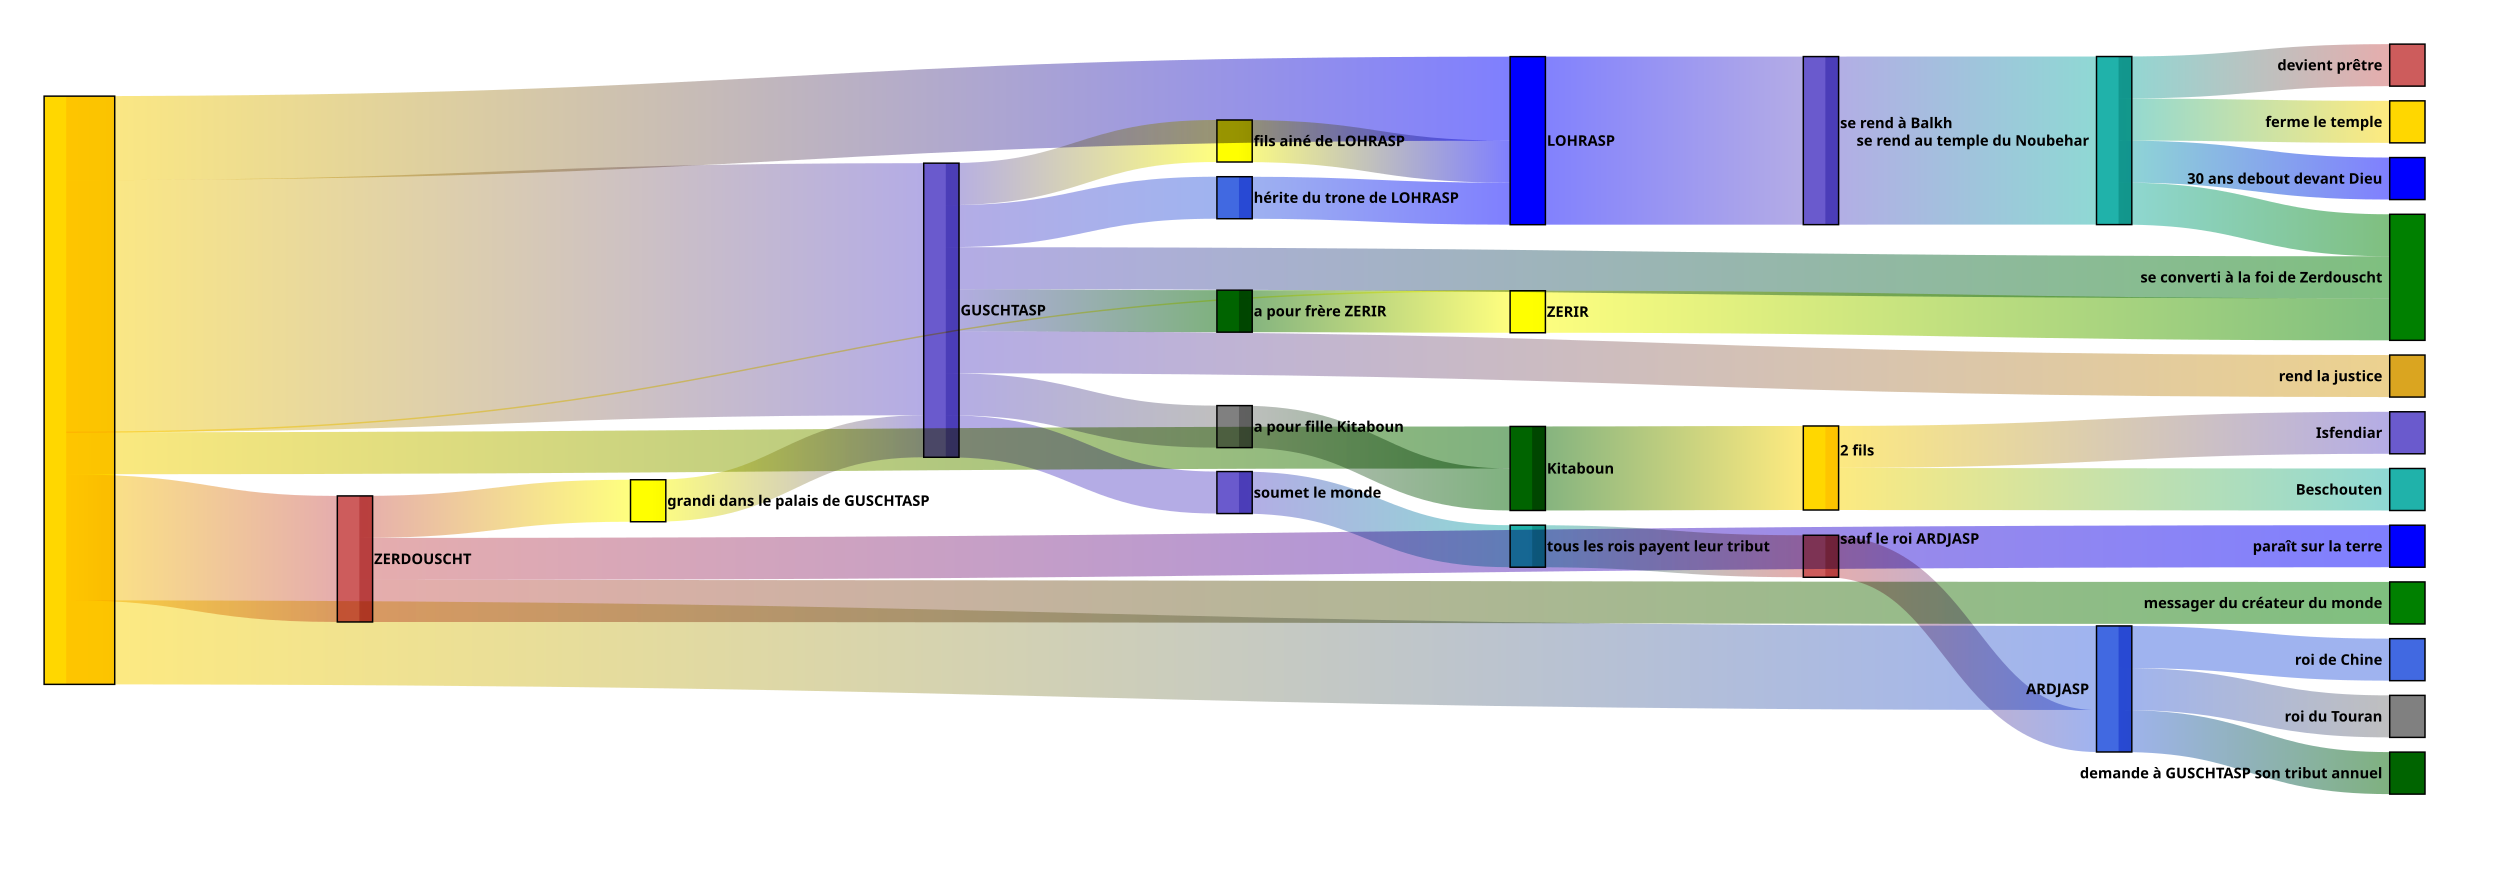
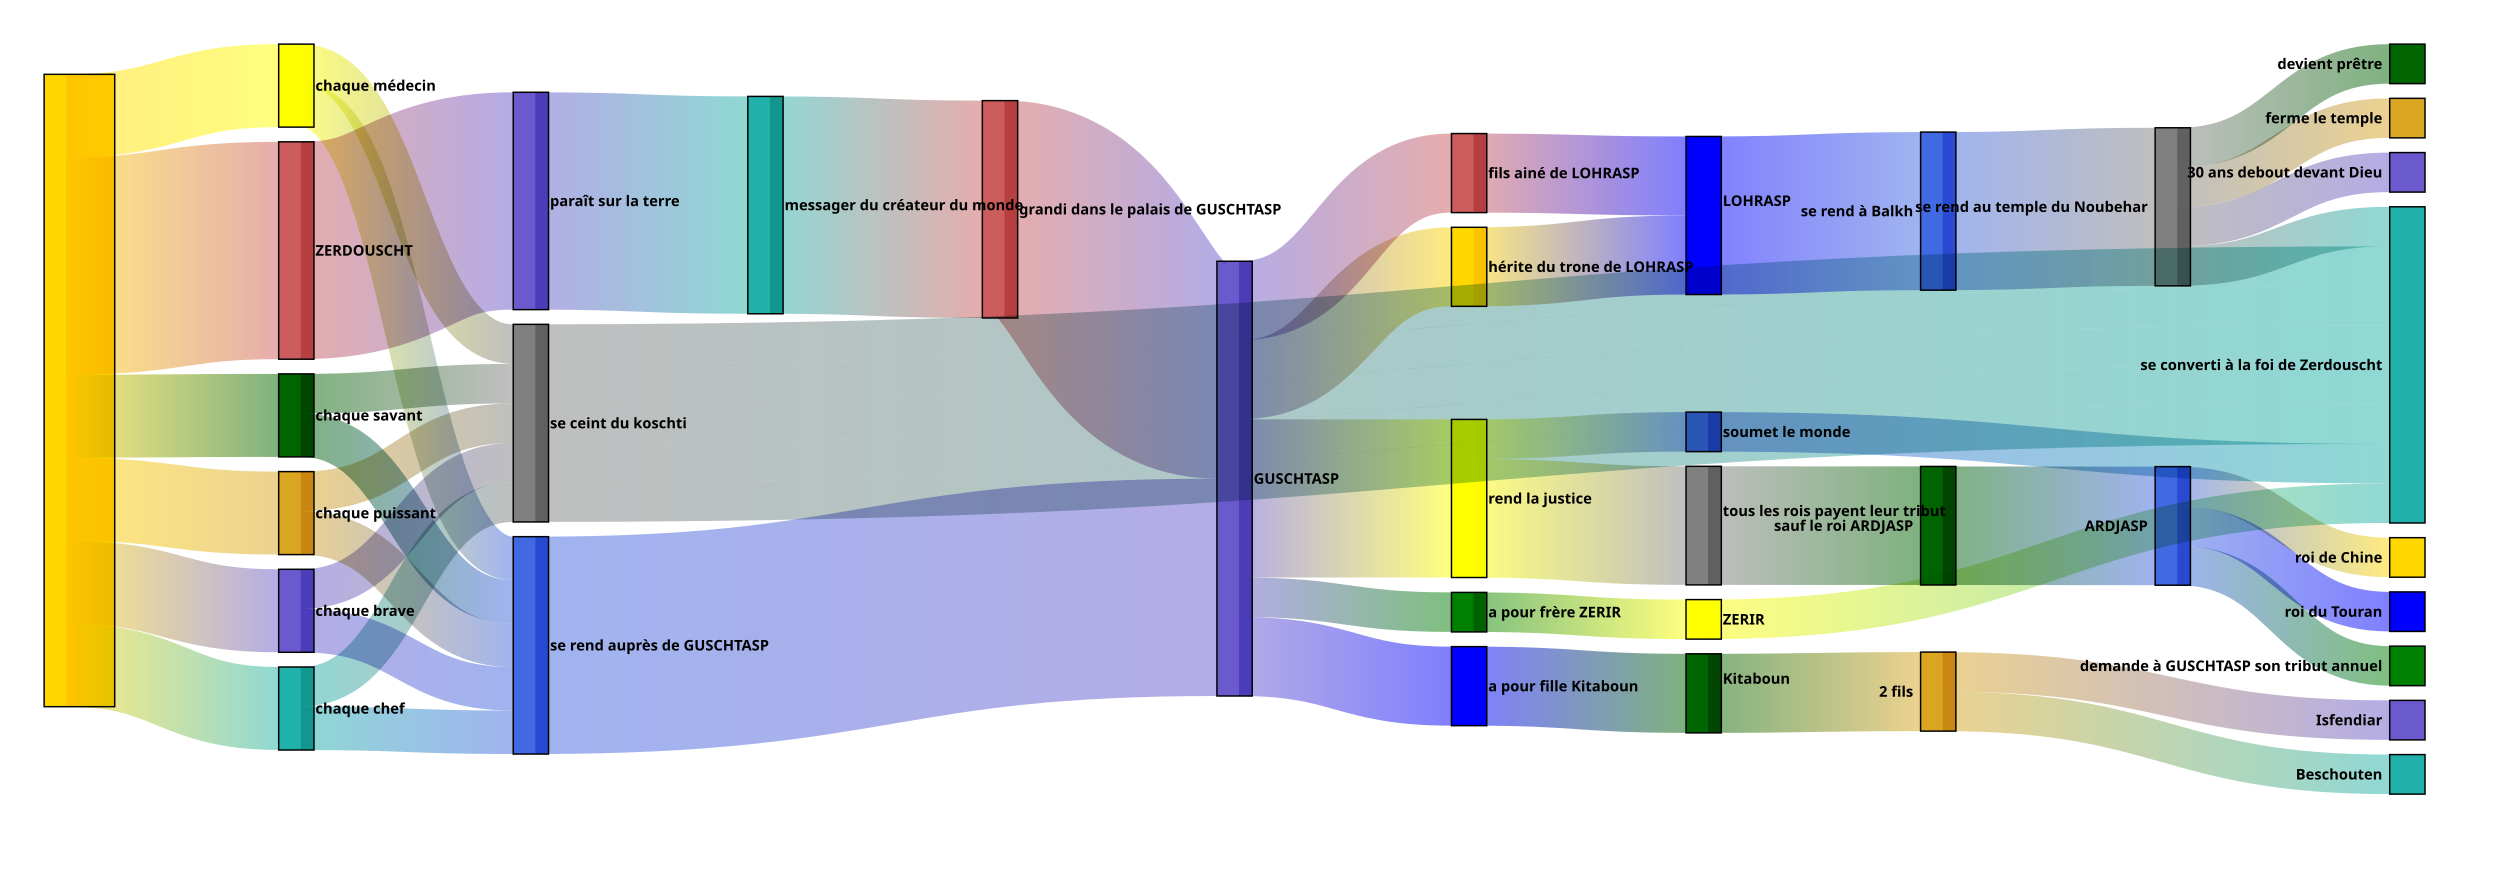
<svg xmlns="http://www.w3.org/2000/svg" width="1700" height="600">
  <g stroke="#000">
-     <rect x="30" y="65.371" height="400" width="48" fill="gold" />
-     <rect x="1026.875" y="38.508" height="114.286" width="24" fill="blue" />
-     <rect x="1226.25" y="38.47" height="114.286" width="24" fill="slateblue" />
-     <rect x="1425.625" y="38.437" height="114.286" width="24" fill="lightseagreen" />
-     <rect x="1625" y="30" height="28.571" width="24" fill="indianred" />
-     <rect x="1625" y="68.571" height="28.571" width="24" fill="gold" />
-     <rect x="1625" y="107.143" height="28.571" width="24" fill="blue" />
-     <rect x="1625" y="145.714" height="85.714" width="24" fill="green" />
-     <rect x="628.125" y="110.948" height="200" width="24" fill="slateblue" />
-     <rect x="827.5" y="81.591" height="28.571" width="24" fill="yellow" />
-     <rect x="827.5" y="120.162" height="28.571" width="24" fill="royalblue" />
-     <rect x="827.5" y="275.817" height="28.571" width="24" fill="grey" />
-     <rect x="827.5" y="197.302" height="28.571" width="24" fill="darkgreen" />
-     <rect x="1625" y="241.429" height="28.571" width="24" fill="goldenrod" />
-     <rect x="827.5" y="320.645" height="28.571" width="24" fill="slateblue" />
-     <rect x="1026.875" y="357.131" height="28.571" width="24" fill="lightseagreen" />
-     <rect x="1226.25" y="363.972" height="28.571" width="24" fill="indianred" />
-     <rect x="1026.875" y="289.988" height="57.143" width="24" fill="darkgreen" />
-     <rect x="1226.25" y="289.667" height="57.143" width="24" fill="gold" />
-     <rect x="1625" y="280" height="28.571" width="24" fill="slateblue" />
-     <rect x="1625" y="318.571" height="28.571" width="24" fill="lightseagreen" />
-     <rect x="229.375" y="337.225" height="85.714" width="24" fill="indianred" />
-     <rect x="1625" y="357.143" height="28.571" width="24" fill="blue" />
-     <rect x="1625" y="395.714" height="28.571" width="24" fill="green" />
-     <rect x="428.75" y="326.217" height="28.571" width="24" fill="yellow" />
-     <rect x="1026.875" y="197.703" height="28.571" width="24" fill="yellow" />
-     <rect x="1425.625" y="425.634" height="85.714" width="24" fill="royalblue" />
-     <rect x="1625" y="434.286" height="28.571" width="24" fill="royalblue" />
-     <rect x="1625" y="472.857" height="28.571" width="24" fill="grey" />
-     <rect x="1625" y="511.429" height="28.571" width="24" fill="darkgreen" />
+     <rect x="30" y="50.549" height="430" width="48" fill="gold" />
+     <rect x="1146.5" y="92.793" height="107.5" width="24" fill="blue" />
+     <rect x="1306" y="89.814" height="107.5" width="24" fill="royalblue" />
+     <rect x="1465.5" y="86.883" height="107.5" width="24" fill="grey" />
+     <rect x="1625" y="30" height="26.875" width="24" fill="darkgreen" />
+     <rect x="1625" y="66.875" height="26.875" width="24" fill="goldenrod" />
+     <rect x="1625" y="103.75" height="26.875" width="24" fill="slateblue" />
+     <rect x="1625" y="140.625" height="215" width="24" fill="lightseagreen" />
+     <rect x="827.5" y="177.653" height="295.625" width="24" fill="slateblue" />
+     <rect x="987" y="90.821" height="53.75" width="24" fill="indianred" />
+     <rect x="987" y="154.571" height="53.75" width="24" fill="gold" />
+     <rect x="987" y="439.71" height="53.75" width="24" fill="blue" />
+     <rect x="987" y="402.833" height="26.875" width="24" fill="green" />
+     <rect x="987" y="285.217" height="107.5" width="24" fill="yellow" />
+     <rect x="1146.5" y="280.221" height="26.875" width="24" fill="royalblue" />
+     <rect x="1146.5" y="317.096" height="80.625" width="24" fill="grey" />
+     <rect x="1306" y="317.169" height="80.625" width="24" fill="darkgreen" />
+     <rect x="1146.5" y="444.596" height="53.75" width="24" fill="darkgreen" />
+     <rect x="1306" y="443.412" height="53.75" width="24" fill="goldenrod" />
+     <rect x="1625" y="476.25" height="26.875" width="24" fill="slateblue" />
+     <rect x="1625" y="513.125" height="26.875" width="24" fill="lightseagreen" />
+     <rect x="189.5" y="96.438" height="147.812" width="24" fill="indianred" />
+     <rect x="349" y="62.742" height="147.812" width="24" fill="slateblue" />
+     <rect x="508.5" y="65.552" height="147.812" width="24" fill="lightseagreen" />
+     <rect x="668" y="68.421" height="147.813" width="24" fill="indianred" />
+     <rect x="1146.5" y="407.721" height="26.875" width="24" fill="yellow" />
+     <rect x="1465.5" y="317.31" height="80.625" width="24" fill="royalblue" />
+     <rect x="1625" y="365.625" height="26.875" width="24" fill="gold" />
+     <rect x="1625" y="402.5" height="26.875" width="24" fill="blue" />
+     <rect x="1625" y="439.375" height="26.875" width="24" fill="green" />
+     <rect x="189.5" y="30" height="56.438" width="24" fill="yellow" />
+     <rect x="349" y="364.93" height="147.813" width="24" fill="royalblue" />
+     <rect x="349" y="220.555" height="134.375" width="24" fill="grey" />
+     <rect x="189.5" y="254.25" height="56.437" width="24" fill="darkgreen" />
+     <rect x="189.5" y="320.688" height="56.438" width="24" fill="goldenrod" />
+     <rect x="189.5" y="387.125" height="56.438" width="24" fill="slateblue" />
+     <rect x="189.5" y="453.562" height="56.437" width="24" fill="lightseagreen" />
  </g>
  <g fill="none" stroke-opacity="0.5">
    <g style="mix-blend-mode: multiply;">
-       <linearGradient id="LOHRASP" gradientUnits="userSpaceOnUse" x1="45" x2="1026.875">
-         <stop offset="0%" stop-color="gold" />
+       <linearGradient id="LOHRASPserendàBalkh" gradientUnits="userSpaceOnUse" x1="1161.5" x2="1306">
+         <stop offset="0%" stop-color="blue" />
+         <stop offset="100%" stop-color="royalblue" />
+       </linearGradient>
+       <path d="M1161.5,146.543C1233.75,146.543,1233.75,143.564,1306,143.564" stroke="url(#LOHRASPserendàBalkh)" stroke-width="107.5" />
+     </g>
+     <g style="mix-blend-mode: multiply;">
+       <linearGradient id="serendàBalkhserendautempleduNoubehar" gradientUnits="userSpaceOnUse" x1="1321" x2="1465.5">
+         <stop offset="0%" stop-color="royalblue" />
+         <stop offset="100%" stop-color="grey" />
+       </linearGradient>
+       <path d="M1321,143.564C1393.25,143.564,1393.25,140.633,1465.5,140.633" stroke="url(#serendàBalkhserendautempleduNoubehar)" stroke-width="107.5" />
+     </g>
+     <g style="mix-blend-mode: multiply;">
+       <linearGradient id="serendautempleduNoubehardevientprêtre" gradientUnits="userSpaceOnUse" x1="1480.5" x2="1625">
+         <stop offset="0%" stop-color="grey" />
+         <stop offset="100%" stop-color="darkgreen" />
+       </linearGradient>
+       <path d="M1480.5,100.32C1552.75,100.32,1552.75,43.438,1625,43.438" stroke="url(#serendautempleduNoubehardevientprêtre)" stroke-width="26.875" />
+     </g>
+     <g style="mix-blend-mode: multiply;">
+       <linearGradient id="serendautempleduNoubeharfermeletemple" gradientUnits="userSpaceOnUse" x1="1480.5" x2="1625">
+         <stop offset="0%" stop-color="grey" />
+         <stop offset="100%" stop-color="goldenrod" />
+       </linearGradient>
+       <path d="M1480.5,127.195C1552.75,127.195,1552.75,80.312,1625,80.312" stroke="url(#serendautempleduNoubeharfermeletemple)" stroke-width="26.875" />
+     </g>
+     <g style="mix-blend-mode: multiply;">
+       <linearGradient id="serendautempleduNoubehar30ansdeboutdevantDieu" gradientUnits="userSpaceOnUse" x1="1480.5" x2="1625">
+         <stop offset="0%" stop-color="grey" />
+         <stop offset="100%" stop-color="slateblue" />
+       </linearGradient>
+       <path d="M1480.5,154.07C1552.75,154.07,1552.75,117.188,1625,117.188" stroke="url(#serendautempleduNoubehar30ansdeboutdevantDieu)" stroke-width="26.875" />
+     </g>
+     <g style="mix-blend-mode: multiply;">
+       <linearGradient id="serendautempleduNoubeharseconvertiàlafoideZerdouscht" gradientUnits="userSpaceOnUse" x1="1480.5" x2="1625">
+         <stop offset="0%" stop-color="grey" />
+         <stop offset="100%" stop-color="lightseagreen" />
+       </linearGradient>
+       <path d="M1480.5,180.945C1552.75,180.945,1552.75,154.063,1625,154.063" stroke="url(#serendautempleduNoubeharseconvertiàlafoideZerdouscht)" stroke-width="26.875" />
+     </g>
+     <g style="mix-blend-mode: multiply;">
+       <linearGradient id="GUSCHTASPfilsainédeLOHRASP" gradientUnits="userSpaceOnUse" x1="842.5" x2="987">
+         <stop offset="0%" stop-color="slateblue" />
+         <stop offset="100%" stop-color="indianred" />
+       </linearGradient>
+       <path d="M842.5,204.528C914.75,204.528,914.75,117.696,987,117.696" stroke="url(#GUSCHTASPfilsainédeLOHRASP)" stroke-width="53.75" />
+     </g>
+     <g style="mix-blend-mode: multiply;">
+       <linearGradient id="GUSCHTASPhéritedutronedeLOHRASP" gradientUnits="userSpaceOnUse" x1="842.5" x2="987">
+         <stop offset="0%" stop-color="slateblue" />
+         <stop offset="100%" stop-color="gold" />
+       </linearGradient>
+       <path d="M842.5,258.278C914.75,258.278,914.75,181.446,987,181.446" stroke="url(#GUSCHTASPhéritedutronedeLOHRASP)" stroke-width="53.75" />
+     </g>
+     <g style="mix-blend-mode: multiply;">
+       <linearGradient id="GUSCHTASPapourfilleKitaboun" gradientUnits="userSpaceOnUse" x1="842.5" x2="987">
+         <stop offset="0%" stop-color="slateblue" />
        <stop offset="100%" stop-color="blue" />
      </linearGradient>
-       <path d="M45,93.942C535.938,93.942,535.938,67.079,1026.875,67.079" stroke="url(#LOHRASP)" stroke-width="57.143" />
-     </g>
-     <g style="mix-blend-mode: multiply;">
-       <linearGradient id="LOHRASPserendàBalkh" gradientUnits="userSpaceOnUse" x1="1041.875" x2="1226.25">
-         <stop offset="0%" stop-color="blue" />
-         <stop offset="100%" stop-color="slateblue" />
-       </linearGradient>
-       <path d="M1041.875,95.65C1134.062,95.65,1134.062,95.613,1226.25,95.613" stroke="url(#LOHRASPserendàBalkh)" stroke-width="114.286" />
-     </g>
-     <g style="mix-blend-mode: multiply;">
-       <linearGradient id="serendàBalkhserendautempleduNoubehar" gradientUnits="userSpaceOnUse" x1="1241.25" x2="1425.625">
-         <stop offset="0%" stop-color="slateblue" />
-         <stop offset="100%" stop-color="lightseagreen" />
-       </linearGradient>
-       <path d="M1241.25,95.613C1333.438,95.613,1333.438,95.58,1425.625,95.58" stroke="url(#serendàBalkhserendautempleduNoubehar)" stroke-width="114.286" />
-     </g>
-     <g style="mix-blend-mode: multiply;">
-       <linearGradient id="serendautempleduNoubehardevientprêtre" gradientUnits="userSpaceOnUse" x1="1440.625" x2="1625">
+       <path d="M842.5,446.403C914.75,446.403,914.75,466.585,987,466.585" stroke="url(#GUSCHTASPapourfilleKitaboun)" stroke-width="53.75" />
+     </g>
+     <g style="mix-blend-mode: multiply;">
+       <linearGradient id="GUSCHTASPapourfrèreZERIR" gradientUnits="userSpaceOnUse" x1="842.5" x2="987">
+         <stop offset="0%" stop-color="slateblue" />
+         <stop offset="100%" stop-color="green" />
+       </linearGradient>
+       <path d="M842.5,406.091C914.75,406.091,914.75,416.271,987,416.271" stroke="url(#GUSCHTASPapourfrèreZERIR)" stroke-width="26.875" />
+     </g>
+     <g style="mix-blend-mode: multiply;">
+       <linearGradient id="GUSCHTASPrendlajustice" gradientUnits="userSpaceOnUse" x1="842.5" x2="987">
+         <stop offset="0%" stop-color="slateblue" />
+         <stop offset="100%" stop-color="yellow" />
+       </linearGradient>
+       <path d="M842.5,338.903C914.75,338.903,914.75,338.967,987,338.967" stroke="url(#GUSCHTASPrendlajustice)" stroke-width="107.5" />
+     </g>
+     <g style="mix-blend-mode: multiply;">
+       <linearGradient id="rendlajusticesoumetlemonde" gradientUnits="userSpaceOnUse" x1="1002" x2="1146.5">
+         <stop offset="0%" stop-color="yellow" />
+         <stop offset="100%" stop-color="royalblue" />
+       </linearGradient>
+       <path d="M1002,298.654C1074.25,298.654,1074.25,293.659,1146.5,293.659" stroke="url(#rendlajusticesoumetlemonde)" stroke-width="26.875" />
+     </g>
+     <g style="mix-blend-mode: multiply;">
+       <linearGradient id="soumetlemondeseconvertiàlafoideZerdouscht" gradientUnits="userSpaceOnUse" x1="1161.5" x2="1625">
+         <stop offset="0%" stop-color="royalblue" />
+         <stop offset="100%" stop-color="lightseagreen" />
+       </linearGradient>
+       <path d="M1161.5,293.659C1393.25,293.659,1393.25,315.313,1625,315.313" stroke="url(#soumetlemondeseconvertiàlafoideZerdouscht)" stroke-width="26.875" />
+     </g>
+     <g style="mix-blend-mode: multiply;">
+       <linearGradient id="rendlajusticetouslesroispayentleurtribut" gradientUnits="userSpaceOnUse" x1="1002" x2="1146.5">
+         <stop offset="0%" stop-color="yellow" />
+         <stop offset="100%" stop-color="grey" />
+       </linearGradient>
+       <path d="M1002,352.404C1074.25,352.404,1074.25,357.409,1146.5,357.409" stroke="url(#rendlajusticetouslesroispayentleurtribut)" stroke-width="80.625" />
+     </g>
+     <g style="mix-blend-mode: multiply;">
+       <linearGradient id="touslesroispayentleurtributsaufleroiARDJASP" gradientUnits="userSpaceOnUse" x1="1161.5" x2="1306">
+         <stop offset="0%" stop-color="grey" />
+         <stop offset="100%" stop-color="darkgreen" />
+       </linearGradient>
+       <path d="M1161.5,357.409C1233.75,357.409,1233.75,357.481,1306,357.481" stroke="url(#touslesroispayentleurtributsaufleroiARDJASP)" stroke-width="80.625" />
+     </g>
+     <g style="mix-blend-mode: multiply;">
+       <linearGradient id="Kitaboun2fils" gradientUnits="userSpaceOnUse" x1="1161.5" x2="1306">
+         <stop offset="0%" stop-color="darkgreen" />
+         <stop offset="100%" stop-color="goldenrod" />
+       </linearGradient>
+       <path d="M1161.5,471.471C1233.75,471.471,1233.75,470.287,1306,470.287" stroke="url(#Kitaboun2fils)" stroke-width="53.75" />
+     </g>
+     <g style="mix-blend-mode: multiply;">
+       <linearGradient id="2filsIsfendiar" gradientUnits="userSpaceOnUse" x1="1321" x2="1625">
+         <stop offset="0%" stop-color="goldenrod" />
+         <stop offset="100%" stop-color="slateblue" />
+       </linearGradient>
+       <path d="M1321,456.849C1473,456.849,1473,489.688,1625,489.688" stroke="url(#2filsIsfendiar)" stroke-width="26.875" />
+     </g>
+     <g style="mix-blend-mode: multiply;">
+       <linearGradient id="2filsBeschouten" gradientUnits="userSpaceOnUse" x1="1321" x2="1625">
+         <stop offset="0%" stop-color="goldenrod" />
+         <stop offset="100%" stop-color="lightseagreen" />
+       </linearGradient>
+       <path d="M1321,483.724C1473,483.724,1473,526.562,1625,526.562" stroke="url(#2filsBeschouten)" stroke-width="26.875" />
+     </g>
+     <g style="mix-blend-mode: multiply;">
+       <linearGradient id="ZERDOUSCHT" gradientUnits="userSpaceOnUse" x1="45" x2="189.5">
+         <stop offset="0%" stop-color="gold" />
+         <stop offset="100%" stop-color="indianred" />
+       </linearGradient>
+       <path d="M45,180.893C117.25,180.893,117.25,170.344,189.5,170.344" stroke="url(#ZERDOUSCHT)" stroke-width="147.812" />
+     </g>
+     <g style="mix-blend-mode: multiply;">
+       <linearGradient id="ZERDOUSCHTparaîtsurlaterre" gradientUnits="userSpaceOnUse" x1="204.5" x2="349">
+         <stop offset="0%" stop-color="indianred" />
+         <stop offset="100%" stop-color="slateblue" />
+       </linearGradient>
+       <path d="M204.5,170.344C276.75,170.344,276.75,136.648,349,136.648" stroke="url(#ZERDOUSCHTparaîtsurlaterre)" stroke-width="147.812" />
+     </g>
+     <g style="mix-blend-mode: multiply;">
+       <linearGradient id="paraîtsurlaterremessagerducréateurdumonde" gradientUnits="userSpaceOnUse" x1="364" x2="508.5">
+         <stop offset="0%" stop-color="slateblue" />
+         <stop offset="100%" stop-color="lightseagreen" />
+       </linearGradient>
+       <path d="M364,136.648C436.25,136.648,436.25,139.458,508.5,139.458" stroke="url(#paraîtsurlaterremessagerducréateurdumonde)" stroke-width="147.812" />
+     </g>
+     <g style="mix-blend-mode: multiply;">
+       <linearGradient id="messagerducréateurdumondegrandidanslepalaisdeGUSCHTASP" gradientUnits="userSpaceOnUse" x1="523.5" x2="668">
        <stop offset="0%" stop-color="lightseagreen" />
        <stop offset="100%" stop-color="indianred" />
      </linearGradient>
-       <path d="M1440.625,52.723C1532.812,52.723,1532.812,44.286,1625,44.286" stroke="url(#serendautempleduNoubehardevientprêtre)" stroke-width="28.571" />
-     </g>
-     <g style="mix-blend-mode: multiply;">
-       <linearGradient id="serendautempleduNoubeharfermeletemple" gradientUnits="userSpaceOnUse" x1="1440.625" x2="1625">
+       <path d="M523.5,139.458C595.75,139.458,595.75,142.327,668,142.327" stroke="url(#messagerducréateurdumondegrandidanslepalaisdeGUSCHTASP)" stroke-width="147.812" />
+     </g>
+     <g style="mix-blend-mode: multiply;">
+       <linearGradient id="ZERIRseconvertiàlafoideZerdouscht" gradientUnits="userSpaceOnUse" x1="1161.5" x2="1625">
+         <stop offset="0%" stop-color="yellow" />
+         <stop offset="100%" stop-color="lightseagreen" />
+       </linearGradient>
+       <path d="M1161.5,421.159C1393.25,421.159,1393.25,342.188,1625,342.188" stroke="url(#ZERIRseconvertiàlafoideZerdouscht)" stroke-width="26.875" />
+     </g>
+     <g style="mix-blend-mode: multiply;">
+       <linearGradient id="ARDJASProideChine" gradientUnits="userSpaceOnUse" x1="1480.5" x2="1625">
+         <stop offset="0%" stop-color="royalblue" />
+         <stop offset="100%" stop-color="gold" />
+       </linearGradient>
+       <path d="M1480.5,330.748C1552.75,330.748,1552.75,379.063,1625,379.063" stroke="url(#ARDJASProideChine)" stroke-width="26.875" />
+     </g>
+     <g style="mix-blend-mode: multiply;">
+       <linearGradient id="ARDJASProiduTouran" gradientUnits="userSpaceOnUse" x1="1480.5" x2="1625">
+         <stop offset="0%" stop-color="royalblue" />
+         <stop offset="100%" stop-color="blue" />
+       </linearGradient>
+       <path d="M1480.5,357.623C1552.75,357.623,1552.75,415.938,1625,415.938" stroke="url(#ARDJASProiduTouran)" stroke-width="26.875" />
+     </g>
+     <g style="mix-blend-mode: multiply;">
+       <linearGradient id="ARDJASPdemandeàGUSCHTASPsontributannuel" gradientUnits="userSpaceOnUse" x1="1480.5" x2="1625">
+         <stop offset="0%" stop-color="royalblue" />
+         <stop offset="100%" stop-color="green" />
+       </linearGradient>
+       <path d="M1480.5,384.498C1552.75,384.498,1552.75,452.813,1625,452.813" stroke="url(#ARDJASPdemandeàGUSCHTASPsontributannuel)" stroke-width="26.875" />
+     </g>
+     <g style="mix-blend-mode: multiply;">
+       <linearGradient id="chaquemédecin" gradientUnits="userSpaceOnUse" x1="45" x2="189.5">
+         <stop offset="0%" stop-color="gold" />
+         <stop offset="100%" stop-color="yellow" />
+       </linearGradient>
+       <path d="M45,78.768C117.25,78.768,117.25,58.219,189.5,58.219" stroke="url(#chaquemédecin)" stroke-width="56.438" />
+     </g>
+     <g style="mix-blend-mode: multiply;">
+       <linearGradient id="chaquemédecinserendauprèsdeGUSCHTASP" gradientUnits="userSpaceOnUse" x1="204.5" x2="349">
+         <stop offset="0%" stop-color="yellow" />
+         <stop offset="100%" stop-color="royalblue" />
+       </linearGradient>
+       <path d="M204.5,71.656C276.75,71.656,276.75,379.711,349,379.711" stroke="url(#chaquemédecinserendauprèsdeGUSCHTASP)" stroke-width="29.562" />
+     </g>
+     <g style="mix-blend-mode: multiply;">
+       <linearGradient id="chaquemédecinseceintdukoschti" gradientUnits="userSpaceOnUse" x1="204.5" x2="349">
+         <stop offset="0%" stop-color="yellow" />
+         <stop offset="100%" stop-color="grey" />
+       </linearGradient>
+       <path d="M204.5,43.438C276.75,43.438,276.75,233.992,349,233.992" stroke="url(#chaquemédecinseceintdukoschti)" stroke-width="26.875" />
+     </g>
+     <g style="mix-blend-mode: multiply;">
+       <linearGradient id="seceintdukoschtiseconvertiàlafoideZerdouscht" gradientUnits="userSpaceOnUse" x1="364" x2="1625">
+         <stop offset="0%" stop-color="grey" />
+         <stop offset="100%" stop-color="lightseagreen" />
+       </linearGradient>
+       <path d="M364,233.992C994.5,233.992,994.5,180.938,1625,180.938" stroke="url(#seceintdukoschtiseconvertiàlafoideZerdouscht)" stroke-width="26.875" />
+     </g>
+     <g style="mix-blend-mode: multiply;">
+       <linearGradient id="chaquesavant" gradientUnits="userSpaceOnUse" x1="45" x2="189.5">
+         <stop offset="0%" stop-color="gold" />
+         <stop offset="100%" stop-color="darkgreen" />
+       </linearGradient>
+       <path d="M45,283.018C117.25,283.018,117.25,282.469,189.5,282.469" stroke="url(#chaquesavant)" stroke-width="56.438" />
+     </g>
+     <g style="mix-blend-mode: multiply;">
+       <linearGradient id="chaquesavantserendauprèsdeGUSCHTASP" gradientUnits="userSpaceOnUse" x1="204.5" x2="349">
+         <stop offset="0%" stop-color="darkgreen" />
+         <stop offset="100%" stop-color="royalblue" />
+       </linearGradient>
+       <path d="M204.5,295.906C276.75,295.906,276.75,409.273,349,409.273" stroke="url(#chaquesavantserendauprèsdeGUSCHTASP)" stroke-width="29.562" />
+     </g>
+     <g style="mix-blend-mode: multiply;">
+       <linearGradient id="chaquesavantseceintdukoschti" gradientUnits="userSpaceOnUse" x1="204.5" x2="349">
+         <stop offset="0%" stop-color="darkgreen" />
+         <stop offset="100%" stop-color="grey" />
+       </linearGradient>
+       <path d="M204.5,267.688C276.75,267.688,276.75,260.867,349,260.867" stroke="url(#chaquesavantseceintdukoschti)" stroke-width="26.875" />
+     </g>
+     <g style="mix-blend-mode: multiply;">
+       <linearGradient id="seceintdukoschtiseconvertiàlafoideZerdouscht" gradientUnits="userSpaceOnUse" x1="364" x2="1625">
+         <stop offset="0%" stop-color="grey" />
+         <stop offset="100%" stop-color="lightseagreen" />
+       </linearGradient>
+       <path d="M364,260.867C994.5,260.867,994.5,207.813,1625,207.813" stroke="url(#seceintdukoschtiseconvertiàlafoideZerdouscht)" stroke-width="26.875" />
+     </g>
+     <g style="mix-blend-mode: multiply;">
+       <linearGradient id="chaquepuissant" gradientUnits="userSpaceOnUse" x1="45" x2="189.5">
+         <stop offset="0%" stop-color="gold" />
+         <stop offset="100%" stop-color="goldenrod" />
+       </linearGradient>
+       <path d="M45,339.455C117.25,339.455,117.25,348.906,189.5,348.906" stroke="url(#chaquepuissant)" stroke-width="56.438" />
+     </g>
+     <g style="mix-blend-mode: multiply;">
+       <linearGradient id="chaquepuissantserendauprèsdeGUSCHTASP" gradientUnits="userSpaceOnUse" x1="204.5" x2="349">
+         <stop offset="0%" stop-color="goldenrod" />
+         <stop offset="100%" stop-color="royalblue" />
+       </linearGradient>
+       <path d="M204.5,362.344C276.75,362.344,276.75,438.836,349,438.836" stroke="url(#chaquepuissantserendauprèsdeGUSCHTASP)" stroke-width="29.562" />
+     </g>
+     <g style="mix-blend-mode: multiply;">
+       <linearGradient id="chaquepuissantseceintdukoschti" gradientUnits="userSpaceOnUse" x1="204.5" x2="349">
+         <stop offset="0%" stop-color="goldenrod" />
+         <stop offset="100%" stop-color="grey" />
+       </linearGradient>
+       <path d="M204.5,334.125C276.75,334.125,276.75,287.742,349,287.742" stroke="url(#chaquepuissantseceintdukoschti)" stroke-width="26.875" />
+     </g>
+     <g style="mix-blend-mode: multiply;">
+       <linearGradient id="seceintdukoschtiseconvertiàlafoideZerdouscht" gradientUnits="userSpaceOnUse" x1="364" x2="1625">
+         <stop offset="0%" stop-color="grey" />
+         <stop offset="100%" stop-color="lightseagreen" />
+       </linearGradient>
+       <path d="M364,287.742C994.5,287.742,994.5,234.688,1625,234.688" stroke="url(#seceintdukoschtiseconvertiàlafoideZerdouscht)" stroke-width="26.875" />
+     </g>
+     <g style="mix-blend-mode: multiply;">
+       <linearGradient id="chaquebrave" gradientUnits="userSpaceOnUse" x1="45" x2="189.5">
+         <stop offset="0%" stop-color="gold" />
+         <stop offset="100%" stop-color="slateblue" />
+       </linearGradient>
+       <path d="M45,395.893C117.25,395.893,117.25,415.344,189.5,415.344" stroke="url(#chaquebrave)" stroke-width="56.438" />
+     </g>
+     <g style="mix-blend-mode: multiply;">
+       <linearGradient id="chaquebraveserendauprèsdeGUSCHTASP" gradientUnits="userSpaceOnUse" x1="204.5" x2="349">
+         <stop offset="0%" stop-color="slateblue" />
+         <stop offset="100%" stop-color="royalblue" />
+       </linearGradient>
+       <path d="M204.5,428.781C276.75,428.781,276.75,468.398,349,468.398" stroke="url(#chaquebraveserendauprèsdeGUSCHTASP)" stroke-width="29.562" />
+     </g>
+     <g style="mix-blend-mode: multiply;">
+       <linearGradient id="chaquebraveseceintdukoschti" gradientUnits="userSpaceOnUse" x1="204.5" x2="349">
+         <stop offset="0%" stop-color="slateblue" />
+         <stop offset="100%" stop-color="grey" />
+       </linearGradient>
+       <path d="M204.5,400.562C276.75,400.562,276.75,314.617,349,314.617" stroke="url(#chaquebraveseceintdukoschti)" stroke-width="26.875" />
+     </g>
+     <g style="mix-blend-mode: multiply;">
+       <linearGradient id="seceintdukoschtiseconvertiàlafoideZerdouscht" gradientUnits="userSpaceOnUse" x1="364" x2="1625">
+         <stop offset="0%" stop-color="grey" />
+         <stop offset="100%" stop-color="lightseagreen" />
+       </linearGradient>
+       <path d="M364,314.617C994.5,314.617,994.5,261.563,1625,261.563" stroke="url(#seceintdukoschtiseconvertiàlafoideZerdouscht)" stroke-width="26.875" />
+     </g>
+     <g style="mix-blend-mode: multiply;">
+       <linearGradient id="chaquechef" gradientUnits="userSpaceOnUse" x1="45" x2="189.5">
+         <stop offset="0%" stop-color="gold" />
+         <stop offset="100%" stop-color="lightseagreen" />
+       </linearGradient>
+       <path d="M45,452.33C117.25,452.33,117.25,481.781,189.5,481.781" stroke="url(#chaquechef)" stroke-width="56.438" />
+     </g>
+     <g style="mix-blend-mode: multiply;">
+       <linearGradient id="chaquechefserendauprèsdeGUSCHTASP" gradientUnits="userSpaceOnUse" x1="204.5" x2="349">
        <stop offset="0%" stop-color="lightseagreen" />
-         <stop offset="100%" stop-color="gold" />
-       </linearGradient>
-       <path d="M1440.625,81.294C1532.812,81.294,1532.812,82.857,1625,82.857" stroke="url(#serendautempleduNoubeharfermeletemple)" stroke-width="28.571" />
-     </g>
-     <g style="mix-blend-mode: multiply;">
-       <linearGradient id="serendautempleduNoubehar30ansdeboutdevantDieu" gradientUnits="userSpaceOnUse" x1="1440.625" x2="1625">
+         <stop offset="100%" stop-color="royalblue" />
+       </linearGradient>
+       <path d="M204.5,495.219C276.75,495.219,276.75,497.961,349,497.961" stroke="url(#chaquechefserendauprèsdeGUSCHTASP)" stroke-width="29.562" />
+     </g>
+     <g style="mix-blend-mode: multiply;">
+       <linearGradient id="chaquechefseceintdukoschti" gradientUnits="userSpaceOnUse" x1="204.5" x2="349">
        <stop offset="0%" stop-color="lightseagreen" />
-         <stop offset="100%" stop-color="blue" />
-       </linearGradient>
-       <path d="M1440.625,109.866C1532.812,109.866,1532.812,121.429,1625,121.429" stroke="url(#serendautempleduNoubehar30ansdeboutdevantDieu)" stroke-width="28.571" />
-     </g>
-     <g style="mix-blend-mode: multiply;">
-       <linearGradient id="serendautempleduNoubeharseconvertiàlafoideZerdouscht" gradientUnits="userSpaceOnUse" x1="1440.625" x2="1625">
-         <stop offset="0%" stop-color="lightseagreen" />
-         <stop offset="100%" stop-color="green" />
-       </linearGradient>
-       <path d="M1440.625,138.437C1532.812,138.437,1532.812,160,1625,160" stroke="url(#serendautempleduNoubeharseconvertiàlafoideZerdouscht)" stroke-width="28.571" />
-     </g>
-     <g style="mix-blend-mode: multiply;">
-       <linearGradient id="GUSCHTASP" gradientUnits="userSpaceOnUse" x1="45" x2="628.125">
-         <stop offset="0%" stop-color="gold" />
-         <stop offset="100%" stop-color="slateblue" />
-       </linearGradient>
-       <path d="M45,208.228C336.562,208.228,336.562,196.662,628.125,196.662" stroke="url(#GUSCHTASP)" stroke-width="171.429" />
-     </g>
-     <g style="mix-blend-mode: multiply;">
-       <linearGradient id="GUSCHTASPfilsainédeLOHRASP" gradientUnits="userSpaceOnUse" x1="643.125" x2="827.5">
-         <stop offset="0%" stop-color="slateblue" />
-         <stop offset="100%" stop-color="yellow" />
-       </linearGradient>
-       <path d="M643.125,125.234C735.312,125.234,735.312,95.876,827.5,95.876" stroke="url(#GUSCHTASPfilsainédeLOHRASP)" stroke-width="28.571" />
-     </g>
-     <g style="mix-blend-mode: multiply;">
-       <linearGradient id="GUSCHTASPhéritedutronedeLOHRASP" gradientUnits="userSpaceOnUse" x1="643.125" x2="827.5">
-         <stop offset="0%" stop-color="slateblue" />
-         <stop offset="100%" stop-color="royalblue" />
-       </linearGradient>
-       <path d="M643.125,153.805C735.312,153.805,735.312,134.448,827.5,134.448" stroke="url(#GUSCHTASPhéritedutronedeLOHRASP)" stroke-width="28.571" />
-     </g>
-     <g style="mix-blend-mode: multiply;">
-       <linearGradient id="GUSCHTASPapourfilleKitaboun" gradientUnits="userSpaceOnUse" x1="643.125" x2="827.5">
-         <stop offset="0%" stop-color="slateblue" />
-         <stop offset="100%" stop-color="grey" />
-       </linearGradient>
-       <path d="M643.125,268.091C735.312,268.091,735.312,290.103,827.5,290.103" stroke="url(#GUSCHTASPapourfilleKitaboun)" stroke-width="28.571" />
-     </g>
-     <g style="mix-blend-mode: multiply;">
-       <linearGradient id="GUSCHTASPapourfrèreZERIR" gradientUnits="userSpaceOnUse" x1="643.125" x2="827.5">
-         <stop offset="0%" stop-color="slateblue" />
-         <stop offset="100%" stop-color="darkgreen" />
-       </linearGradient>
-       <path d="M643.125,210.948C735.312,210.948,735.312,211.588,827.5,211.588" stroke="url(#GUSCHTASPapourfrèreZERIR)" stroke-width="28.571" />
-     </g>
-     <g style="mix-blend-mode: multiply;">
-       <linearGradient id="GUSCHTASPrendlajustice" gradientUnits="userSpaceOnUse" x1="643.125" x2="1625">
-         <stop offset="0%" stop-color="slateblue" />
-         <stop offset="100%" stop-color="goldenrod" />
-       </linearGradient>
-       <path d="M643.125,239.519C1134.062,239.519,1134.062,255.714,1625,255.714" stroke="url(#GUSCHTASPrendlajustice)" stroke-width="28.571" />
-     </g>
-     <g style="mix-blend-mode: multiply;">
-       <linearGradient id="GUSCHTASPsoumetlemonde" gradientUnits="userSpaceOnUse" x1="643.125" x2="827.5">
-         <stop offset="0%" stop-color="slateblue" />
-         <stop offset="100%" stop-color="slateblue" />
-       </linearGradient>
-       <path d="M643.125,296.662C735.312,296.662,735.312,334.931,827.5,334.931" stroke="url(#GUSCHTASPsoumetlemonde)" stroke-width="28.571" />
-     </g>
-     <g style="mix-blend-mode: multiply;">
-       <linearGradient id="soumetlemondetouslesroispayentleurtribut" gradientUnits="userSpaceOnUse" x1="842.5" x2="1026.875">
-         <stop offset="0%" stop-color="slateblue" />
-         <stop offset="100%" stop-color="lightseagreen" />
-       </linearGradient>
-       <path d="M842.5,334.931C934.688,334.931,934.688,371.417,1026.875,371.417" stroke="url(#soumetlemondetouslesroispayentleurtribut)" stroke-width="28.571" />
-     </g>
-     <g style="mix-blend-mode: multiply;">
-       <linearGradient id="touslesroispayentleurtributsaufleroiARDJASP" gradientUnits="userSpaceOnUse" x1="1041.875" x2="1226.25">
-         <stop offset="0%" stop-color="lightseagreen" />
-         <stop offset="100%" stop-color="indianred" />
-       </linearGradient>
-       <path d="M1041.875,371.417C1134.062,371.417,1134.062,378.257,1226.25,378.257" stroke="url(#touslesroispayentleurtributsaufleroiARDJASP)" stroke-width="28.571" />
-     </g>
-     <g style="mix-blend-mode: multiply;">
-       <linearGradient id="GUSCHTASPseconvertiàlafoideZerdouscht" gradientUnits="userSpaceOnUse" x1="643.125" x2="1625">
-         <stop offset="0%" stop-color="slateblue" />
-         <stop offset="100%" stop-color="green" />
-       </linearGradient>
-       <path d="M643.125,182.377C1134.062,182.377,1134.062,188.571,1625,188.571" stroke="url(#GUSCHTASPseconvertiàlafoideZerdouscht)" stroke-width="28.571" />
-     </g>
-     <g style="mix-blend-mode: multiply;">
-       <linearGradient id="Kitaboun" gradientUnits="userSpaceOnUse" x1="45" x2="1026.875">
-         <stop offset="0%" stop-color="gold" />
-         <stop offset="100%" stop-color="darkgreen" />
-       </linearGradient>
-       <path d="M45,308.228C535.938,308.228,535.938,304.274,1026.875,304.274" stroke="url(#Kitaboun)" stroke-width="28.571" />
-     </g>
-     <g style="mix-blend-mode: multiply;">
-       <linearGradient id="Kitaboun2fils" gradientUnits="userSpaceOnUse" x1="1041.875" x2="1226.25">
-         <stop offset="0%" stop-color="darkgreen" />
-         <stop offset="100%" stop-color="gold" />
-       </linearGradient>
-       <path d="M1041.875,318.56C1134.062,318.56,1134.062,318.238,1226.25,318.238" stroke="url(#Kitaboun2fils)" stroke-width="57.143" />
-     </g>
-     <g style="mix-blend-mode: multiply;">
-       <linearGradient id="2filsIsfendiar" gradientUnits="userSpaceOnUse" x1="1241.25" x2="1625">
-         <stop offset="0%" stop-color="gold" />
-         <stop offset="100%" stop-color="slateblue" />
-       </linearGradient>
-       <path d="M1241.25,303.952C1433.125,303.952,1433.125,294.286,1625,294.286" stroke="url(#2filsIsfendiar)" stroke-width="28.571" />
-     </g>
-     <g style="mix-blend-mode: multiply;">
-       <linearGradient id="2filsBeschouten" gradientUnits="userSpaceOnUse" x1="1241.25" x2="1625">
-         <stop offset="0%" stop-color="gold" />
-         <stop offset="100%" stop-color="lightseagreen" />
-       </linearGradient>
-       <path d="M1241.25,332.524C1433.125,332.524,1433.125,332.857,1625,332.857" stroke="url(#2filsBeschouten)" stroke-width="28.571" />
-     </g>
-     <g style="mix-blend-mode: multiply;">
-       <linearGradient id="ZERDOUSCHT" gradientUnits="userSpaceOnUse" x1="45" x2="229.375">
-         <stop offset="0%" stop-color="gold" />
-         <stop offset="100%" stop-color="indianred" />
-       </linearGradient>
-       <path d="M45,365.371C137.188,365.371,137.188,380.082,229.375,380.082" stroke="url(#ZERDOUSCHT)" stroke-width="85.714" />
-     </g>
-     <g style="mix-blend-mode: multiply;">
-       <linearGradient id="ZERDOUSCHTparaîtsurlaterre" gradientUnits="userSpaceOnUse" x1="244.375" x2="1625">
+         <stop offset="100%" stop-color="grey" />
+       </linearGradient>
+       <path d="M204.5,467C276.75,467,276.75,341.492,349,341.492" stroke="url(#chaquechefseceintdukoschti)" stroke-width="26.875" />
+     </g>
+     <g style="mix-blend-mode: multiply;">
+       <linearGradient id="seceintdukoschtiseconvertiàlafoideZerdouscht" gradientUnits="userSpaceOnUse" x1="364" x2="1625">
+         <stop offset="0%" stop-color="grey" />
+         <stop offset="100%" stop-color="lightseagreen" />
+       </linearGradient>
+       <path d="M364,341.492C994.5,341.492,994.5,288.438,1625,288.438" stroke="url(#seceintdukoschtiseconvertiàlafoideZerdouscht)" stroke-width="26.875" />
+     </g>
+     <g style="mix-blend-mode: multiply;">
+       <linearGradient id="filsainédeLOHRASPLOHRASP" gradientUnits="userSpaceOnUse" x1="1002" x2="1146.5">
        <stop offset="0%" stop-color="indianred" />
        <stop offset="100%" stop-color="blue" />
      </linearGradient>
-       <path d="M244.375,380.082C934.688,380.082,934.688,371.429,1625,371.429" stroke="url(#ZERDOUSCHTparaîtsurlaterre)" stroke-width="28.571" />
-     </g>
-     <g style="mix-blend-mode: multiply;">
-       <linearGradient id="ZERDOUSCHTmessagerducréateurdumonde" gradientUnits="userSpaceOnUse" x1="244.375" x2="1625">
+       <path d="M1002,117.696C1074.25,117.696,1074.25,119.668,1146.5,119.668" stroke="url(#filsainédeLOHRASPLOHRASP)" stroke-width="53.75" />
+     </g>
+     <g style="mix-blend-mode: multiply;">
+       <linearGradient id="héritedutronedeLOHRASPLOHRASP" gradientUnits="userSpaceOnUse" x1="1002" x2="1146.5">
+         <stop offset="0%" stop-color="gold" />
+         <stop offset="100%" stop-color="blue" />
+       </linearGradient>
+       <path d="M1002,181.446C1074.25,181.446,1074.25,173.418,1146.5,173.418" stroke="url(#héritedutronedeLOHRASPLOHRASP)" stroke-width="53.75" />
+     </g>
+     <g style="mix-blend-mode: multiply;">
+       <linearGradient id="grandidanslepalaisdeGUSCHTASPGUSCHTASP" gradientUnits="userSpaceOnUse" x1="683" x2="827.5">
        <stop offset="0%" stop-color="indianred" />
-         <stop offset="100%" stop-color="green" />
-       </linearGradient>
-       <path d="M244.375,408.653C934.688,408.653,934.688,410,1625,410" stroke="url(#ZERDOUSCHTmessagerducréateurdumonde)" stroke-width="28.571" />
-     </g>
-     <g style="mix-blend-mode: multiply;">
-       <linearGradient id="ZERDOUSCHTgrandidanslepalaisdeGUSCHTASP" gradientUnits="userSpaceOnUse" x1="244.375" x2="428.75">
-         <stop offset="0%" stop-color="indianred" />
+         <stop offset="100%" stop-color="slateblue" />
+       </linearGradient>
+       <path d="M683,142.327C755.25,142.327,755.25,251.559,827.5,251.559" stroke="url(#grandidanslepalaisdeGUSCHTASPGUSCHTASP)" stroke-width="147.812" />
+     </g>
+     <g style="mix-blend-mode: multiply;">
+       <linearGradient id="serendauprèsdeGUSCHTASPGUSCHTASP" gradientUnits="userSpaceOnUse" x1="364" x2="827.5">
+         <stop offset="0%" stop-color="royalblue" />
+         <stop offset="100%" stop-color="slateblue" />
+       </linearGradient>
+       <path d="M364,438.836C595.75,438.836,595.75,399.372,827.5,399.372" stroke="url(#serendauprèsdeGUSCHTASPGUSCHTASP)" stroke-width="147.812" />
+     </g>
+     <g style="mix-blend-mode: multiply;">
+       <linearGradient id="apourfilleKitabounKitaboun" gradientUnits="userSpaceOnUse" x1="1002" x2="1146.5">
+         <stop offset="0%" stop-color="blue" />
+         <stop offset="100%" stop-color="darkgreen" />
+       </linearGradient>
+       <path d="M1002,466.585C1074.25,466.585,1074.25,471.471,1146.5,471.471" stroke="url(#apourfilleKitabounKitaboun)" stroke-width="53.75" />
+     </g>
+     <g style="mix-blend-mode: multiply;">
+       <linearGradient id="apourfrèreZERIRZERIR" gradientUnits="userSpaceOnUse" x1="1002" x2="1146.5">
+         <stop offset="0%" stop-color="green" />
        <stop offset="100%" stop-color="yellow" />
      </linearGradient>
-       <path d="M244.375,351.51C336.562,351.51,336.562,340.502,428.75,340.502" stroke="url(#ZERDOUSCHTgrandidanslepalaisdeGUSCHTASP)" stroke-width="28.571" />
-     </g>
-     <g style="mix-blend-mode: multiply;">
-       <linearGradient id="ZERIR" gradientUnits="userSpaceOnUse" x1="45" x2="1026.875">
-         <stop offset="0%" stop-color="gold" />
-         <stop offset="100%" stop-color="yellow" />
-       </linearGradient>
-       <path d="M45,293.942C535.938,293.942,535.938,197.703,1026.875,197.703" stroke="url(#ZERIR)" stroke-width="1" />
-     </g>
-     <g style="mix-blend-mode: multiply;">
-       <linearGradient id="ZERIRseconvertiàlafoideZerdouscht" gradientUnits="userSpaceOnUse" x1="1041.875" x2="1625">
-         <stop offset="0%" stop-color="yellow" />
-         <stop offset="100%" stop-color="green" />
-       </linearGradient>
-       <path d="M1041.875,211.989C1333.438,211.989,1333.438,217.143,1625,217.143" stroke="url(#ZERIRseconvertiàlafoideZerdouscht)" stroke-width="28.571" />
-     </g>
-     <g style="mix-blend-mode: multiply;">
-       <linearGradient id="ARDJASP" gradientUnits="userSpaceOnUse" x1="45" x2="1425.625">
-         <stop offset="0%" stop-color="gold" />
-         <stop offset="100%" stop-color="royalblue" />
-       </linearGradient>
-       <path d="M45,436.799C735.312,436.799,735.312,454.206,1425.625,454.206" stroke="url(#ARDJASP)" stroke-width="57.143" />
-     </g>
-     <g style="mix-blend-mode: multiply;">
-       <linearGradient id="ARDJASProideChine" gradientUnits="userSpaceOnUse" x1="1440.625" x2="1625">
-         <stop offset="0%" stop-color="royalblue" />
-         <stop offset="100%" stop-color="royalblue" />
-       </linearGradient>
-       <path d="M1440.625,439.92C1532.812,439.92,1532.812,448.571,1625,448.571" stroke="url(#ARDJASProideChine)" stroke-width="28.571" />
-     </g>
-     <g style="mix-blend-mode: multiply;">
-       <linearGradient id="ARDJASProiduTouran" gradientUnits="userSpaceOnUse" x1="1440.625" x2="1625">
-         <stop offset="0%" stop-color="royalblue" />
-         <stop offset="100%" stop-color="grey" />
-       </linearGradient>
-       <path d="M1440.625,468.491C1532.812,468.491,1532.812,487.143,1625,487.143" stroke="url(#ARDJASProiduTouran)" stroke-width="28.571" />
-     </g>
-     <g style="mix-blend-mode: multiply;">
-       <linearGradient id="ARDJASPdemandeàGUSCHTASPsontributannuel" gradientUnits="userSpaceOnUse" x1="1440.625" x2="1625">
-         <stop offset="0%" stop-color="royalblue" />
-         <stop offset="100%" stop-color="darkgreen" />
-       </linearGradient>
-       <path d="M1440.625,497.063C1532.812,497.063,1532.812,525.714,1625,525.714" stroke="url(#ARDJASPdemandeàGUSCHTASPsontributannuel)" stroke-width="28.571" />
-     </g>
-     <g style="mix-blend-mode: multiply;">
-       <linearGradient id="filsainédeLOHRASPLOHRASP" gradientUnits="userSpaceOnUse" x1="842.5" x2="1026.875">
-         <stop offset="0%" stop-color="yellow" />
-         <stop offset="100%" stop-color="blue" />
-       </linearGradient>
-       <path d="M842.5,95.876C934.688,95.876,934.688,109.936,1026.875,109.936" stroke="url(#filsainédeLOHRASPLOHRASP)" stroke-width="28.571" />
-     </g>
-     <g style="mix-blend-mode: multiply;">
-       <linearGradient id="héritedutronedeLOHRASPLOHRASP" gradientUnits="userSpaceOnUse" x1="842.5" x2="1026.875">
-         <stop offset="0%" stop-color="royalblue" />
-         <stop offset="100%" stop-color="blue" />
-       </linearGradient>
-       <path d="M842.5,134.448C934.688,134.448,934.688,138.508,1026.875,138.508" stroke="url(#héritedutronedeLOHRASPLOHRASP)" stroke-width="28.571" />
-     </g>
-     <g style="mix-blend-mode: multiply;">
-       <linearGradient id="grandidanslepalaisdeGUSCHTASPGUSCHTASP" gradientUnits="userSpaceOnUse" x1="443.75" x2="628.125">
-         <stop offset="0%" stop-color="yellow" />
-         <stop offset="100%" stop-color="slateblue" />
-       </linearGradient>
-       <path d="M443.75,340.502C535.938,340.502,535.938,296.662,628.125,296.662" stroke="url(#grandidanslepalaisdeGUSCHTASPGUSCHTASP)" stroke-width="28.571" />
-     </g>
-     <g style="mix-blend-mode: multiply;">
-       <linearGradient id="apourfilleKitabounKitaboun" gradientUnits="userSpaceOnUse" x1="842.5" x2="1026.875">
-         <stop offset="0%" stop-color="grey" />
-         <stop offset="100%" stop-color="darkgreen" />
-       </linearGradient>
-       <path d="M842.5,290.103C934.688,290.103,934.688,332.845,1026.875,332.845" stroke="url(#apourfilleKitabounKitaboun)" stroke-width="28.571" />
-     </g>
-     <g style="mix-blend-mode: multiply;">
-       <linearGradient id="apourfrèreZERIRZERIR" gradientUnits="userSpaceOnUse" x1="842.5" x2="1026.875">
+       <path d="M1002,416.271C1074.25,416.271,1074.25,421.159,1146.5,421.159" stroke="url(#apourfrèreZERIRZERIR)" stroke-width="26.875" />
+     </g>
+     <g style="mix-blend-mode: multiply;">
+       <linearGradient id="saufleroiARDJASPARDJASP" gradientUnits="userSpaceOnUse" x1="1321" x2="1465.5">
        <stop offset="0%" stop-color="darkgreen" />
-         <stop offset="100%" stop-color="yellow" />
-       </linearGradient>
-       <path d="M842.5,211.588C934.688,211.588,934.688,211.989,1026.875,211.989" stroke="url(#apourfrèreZERIRZERIR)" stroke-width="28.571" />
-     </g>
-     <g style="mix-blend-mode: multiply;">
-       <linearGradient id="saufleroiARDJASPARDJASP" gradientUnits="userSpaceOnUse" x1="1241.25" x2="1425.625">
-         <stop offset="0%" stop-color="indianred" />
-         <stop offset="100%" stop-color="royalblue" />
-       </linearGradient>
-       <path d="M1241.25,378.257C1333.438,378.257,1333.438,497.063,1425.625,497.063" stroke="url(#saufleroiARDJASPARDJASP)" stroke-width="28.571" />
+         <stop offset="100%" stop-color="royalblue" />
+       </linearGradient>
+       <path d="M1321,357.481C1393.25,357.481,1393.25,357.623,1465.5,357.623" stroke="url(#saufleroiARDJASPARDJASP)" stroke-width="80.625" />
    </g>
  </g>
  <g style="font: 10px sans-serif;">
-     <text x="55" y="265.371" dy="0.35em" text-anchor="start" fill="black" font-weight="bold" transform="rotate(-90,55,265.3708)" />
-     <text x="1051.875" y="95.65" dy="0.35em" text-anchor="start" fill="black" font-weight="bold" transform=";">LOHRASP</text>
-     <text x="1251.25" y="83.613" dy="0.35em" text-anchor="start" fill="black" font-weight="bold" transform=";">se rend à Balkh</text>
-     <text x="1420.625" y="95.58" dy="0.35em" text-anchor="end" fill="black" font-weight="bold" transform=";">se rend au temple du Noubehar</text>
-     <text x="1620" y="44.286" dy="0.35em" text-anchor="end" fill="black" font-weight="bold" transform=";">devient prêtre</text>
-     <text x="1620" y="82.857" dy="0.35em" text-anchor="end" fill="black" font-weight="bold" transform=";">ferme le temple</text>
-     <text x="1620" y="121.429" dy="0.35em" text-anchor="end" fill="black" font-weight="bold" transform=";">30 ans debout devant Dieu</text>
-     <text x="1620" y="188.571" dy="0.35em" text-anchor="end" fill="black" font-weight="bold" transform=";">se converti à la foi de Zerdouscht</text>
-     <text x="653.125" y="210.948" dy="0.35em" text-anchor="start" fill="black" font-weight="bold" transform=";">GUSCHTASP</text>
-     <text x="852.5" y="95.876" dy="0.35em" text-anchor="start" fill="black" font-weight="bold" transform=";">fils ainé de LOHRASP</text>
-     <text x="852.5" y="134.448" dy="0.35em" text-anchor="start" fill="black" font-weight="bold" transform=";">hérite du trone de LOHRASP</text>
-     <text x="852.5" y="290.103" dy="0.35em" text-anchor="start" fill="black" font-weight="bold" transform=";">a pour fille Kitaboun</text>
-     <text x="852.5" y="211.588" dy="0.35em" text-anchor="start" fill="black" font-weight="bold" transform=";">a pour frère ZERIR</text>
-     <text x="1620" y="255.714" dy="0.35em" text-anchor="end" fill="black" font-weight="bold" transform=";">rend la justice</text>
-     <text x="852.5" y="334.931" dy="0.35em" text-anchor="start" fill="black" font-weight="bold" transform=";">soumet le monde</text>
-     <text x="1051.875" y="371.417" dy="0.35em" text-anchor="start" fill="black" font-weight="bold" transform=";">tous les rois payent leur tribut</text>
-     <text x="1251.25" y="366.257" dy="0.35em" text-anchor="start" fill="black" font-weight="bold" transform=";">sauf le roi ARDJASP</text>
-     <text x="1051.875" y="318.56" dy="0.35em" text-anchor="start" fill="black" font-weight="bold" transform=";">Kitaboun</text>
-     <text x="1251.25" y="306.238" dy="0.35em" text-anchor="start" fill="black" font-weight="bold" transform=";">2 fils</text>
-     <text x="1620" y="294.286" dy="0.35em" text-anchor="end" fill="black" font-weight="bold" transform=";">Isfendiar</text>
-     <text x="1620" y="332.857" dy="0.35em" text-anchor="end" fill="black" font-weight="bold" transform=";">Beschouten</text>
-     <text x="254.375" y="380.082" dy="0.35em" text-anchor="start" fill="black" font-weight="bold" transform=";">ZERDOUSCHT</text>
-     <text x="1620" y="371.429" dy="0.35em" text-anchor="end" fill="black" font-weight="bold" transform=";">paraît sur la terre</text>
-     <text x="1620" y="410" dy="0.35em" text-anchor="end" fill="black" font-weight="bold" transform=";">messager du créateur du monde</text>
-     <text x="453.75" y="340.502" dy="0.35em" text-anchor="start" fill="black" font-weight="bold" transform=";">grandi dans le palais de GUSCHTASP</text>
-     <text x="1051.875" y="211.989" dy="0.35em" text-anchor="start" fill="black" font-weight="bold" transform=";">ZERIR</text>
-     <text x="1420.625" y="468.491" dy="0.35em" text-anchor="end" fill="black" font-weight="bold" transform=";">ARDJASP</text>
-     <text x="1620" y="448.571" dy="0.35em" text-anchor="end" fill="black" font-weight="bold" transform=";">roi de Chine</text>
-     <text x="1620" y="487.143" dy="0.35em" text-anchor="end" fill="black" font-weight="bold" transform=";">roi du Touran</text>
-     <text x="1620" y="525.714" dy="0.35em" text-anchor="end" fill="black" font-weight="bold" transform=";">demande à GUSCHTASP son tribut annuel</text>
+     <text x="55" y="265.549" dy="0.35em" text-anchor="start" fill="black" font-weight="bold" transform="rotate(-90,55,265.549)" />
+     <text x="1171.5" y="136.543" dy="0.35em" text-anchor="start" fill="black" font-weight="bold" transform=";">LOHRASP</text>
+     <text x="1301" y="143.564" dy="0.35em" text-anchor="end" fill="black" font-weight="bold" transform=";">se rend à Balkh</text>
+     <text x="1460.5" y="140.633" dy="0.35em" text-anchor="end" fill="black" font-weight="bold" transform=";">se rend au temple du Noubehar</text>
+     <text x="1620" y="43.437" dy="0.35em" text-anchor="end" fill="black" font-weight="bold" transform=";">devient prêtre</text>
+     <text x="1620" y="80.312" dy="0.35em" text-anchor="end" fill="black" font-weight="bold" transform=";">ferme le temple</text>
+     <text x="1620" y="117.188" dy="0.35em" text-anchor="end" fill="black" font-weight="bold" transform=";">30 ans debout devant Dieu</text>
+     <text x="1620" y="248.125" dy="0.35em" text-anchor="end" fill="black" font-weight="bold" transform=";">se converti à la foi de Zerdouscht</text>
+     <text x="852.5" y="325.466" dy="0.35em" text-anchor="start" fill="black" font-weight="bold" transform=";">GUSCHTASP</text>
+     <text x="1012" y="117.696" dy="0.35em" text-anchor="start" fill="black" font-weight="bold" transform=";">fils ainé de LOHRASP</text>
+     <text x="1012" y="181.446" dy="0.35em" text-anchor="start" fill="black" font-weight="bold" transform=";">hérite du trone de LOHRASP</text>
+     <text x="1012" y="466.585" dy="0.35em" text-anchor="start" fill="black" font-weight="bold" transform=";">a pour fille Kitaboun</text>
+     <text x="1012" y="416.271" dy="0.35em" text-anchor="start" fill="black" font-weight="bold" transform=";">a pour frère ZERIR</text>
+     <text x="1012" y="338.967" dy="0.35em" text-anchor="start" fill="black" font-weight="bold" transform=";">rend la justice</text>
+     <text x="1171.5" y="293.659" dy="0.35em" text-anchor="start" fill="black" font-weight="bold" transform=";">soumet le monde</text>
+     <text x="1171.5" y="347.409" dy="0.35em" text-anchor="start" fill="black" font-weight="bold" transform=";">tous les rois payent leur tribut</text>
+     <text x="1301" y="357.481" dy="0.35em" text-anchor="end" fill="black" font-weight="bold" transform=";">sauf le roi ARDJASP</text>
+     <text x="1171.5" y="461.471" dy="0.35em" text-anchor="start" fill="black" font-weight="bold" transform=";">Kitaboun</text>
+     <text x="1301" y="470.287" dy="0.35em" text-anchor="end" fill="black" font-weight="bold" transform=";">2 fils</text>
+     <text x="1620" y="489.688" dy="0.35em" text-anchor="end" fill="black" font-weight="bold" transform=";">Isfendiar</text>
+     <text x="1620" y="526.562" dy="0.35em" text-anchor="end" fill="black" font-weight="bold" transform=";">Beschouten</text>
+     <text x="214.5" y="170.344" dy="0.35em" text-anchor="start" fill="black" font-weight="bold" transform=";">ZERDOUSCHT</text>
+     <text x="374" y="136.648" dy="0.35em" text-anchor="start" fill="black" font-weight="bold" transform=";">paraît sur la terre</text>
+     <text x="533.5" y="139.458" dy="0.35em" text-anchor="start" fill="black" font-weight="bold" transform=";">messager du créateur du monde</text>
+     <text x="693" y="142.327" dy="0.35em" text-anchor="start" fill="black" font-weight="bold" transform=";">grandi dans le palais de GUSCHTASP</text>
+     <text x="1171.5" y="421.159" dy="0.35em" text-anchor="start" fill="black" font-weight="bold" transform=";">ZERIR</text>
+     <text x="1460.5" y="357.623" dy="0.35em" text-anchor="end" fill="black" font-weight="bold" transform=";">ARDJASP</text>
+     <text x="1620" y="379.063" dy="0.35em" text-anchor="end" fill="black" font-weight="bold" transform=";">roi de Chine</text>
+     <text x="1620" y="415.938" dy="0.35em" text-anchor="end" fill="black" font-weight="bold" transform=";">roi du Touran</text>
+     <text x="1620" y="452.813" dy="0.35em" text-anchor="end" fill="black" font-weight="bold" transform=";">demande à GUSCHTASP son tribut annuel</text>
+     <text x="214.5" y="58.219" dy="0.35em" text-anchor="start" fill="black" font-weight="bold" transform=";">chaque médecin</text>
+     <text x="374" y="438.836" dy="0.35em" text-anchor="start" fill="black" font-weight="bold" transform=";">se rend auprès de GUSCHTASP</text>
+     <text x="374" y="287.742" dy="0.35em" text-anchor="start" fill="black" font-weight="bold" transform=";">se ceint du koschti</text>
+     <text x="214.5" y="282.469" dy="0.35em" text-anchor="start" fill="black" font-weight="bold" transform=";">chaque savant</text>
+     <text x="214.5" y="348.906" dy="0.35em" text-anchor="start" fill="black" font-weight="bold" transform=";">chaque puissant</text>
+     <text x="214.5" y="415.344" dy="0.35em" text-anchor="start" fill="black" font-weight="bold" transform=";">chaque brave</text>
+     <text x="214.5" y="481.781" dy="0.35em" text-anchor="start" fill="black" font-weight="bold" transform=";">chaque chef</text>
  </g>
</svg>
